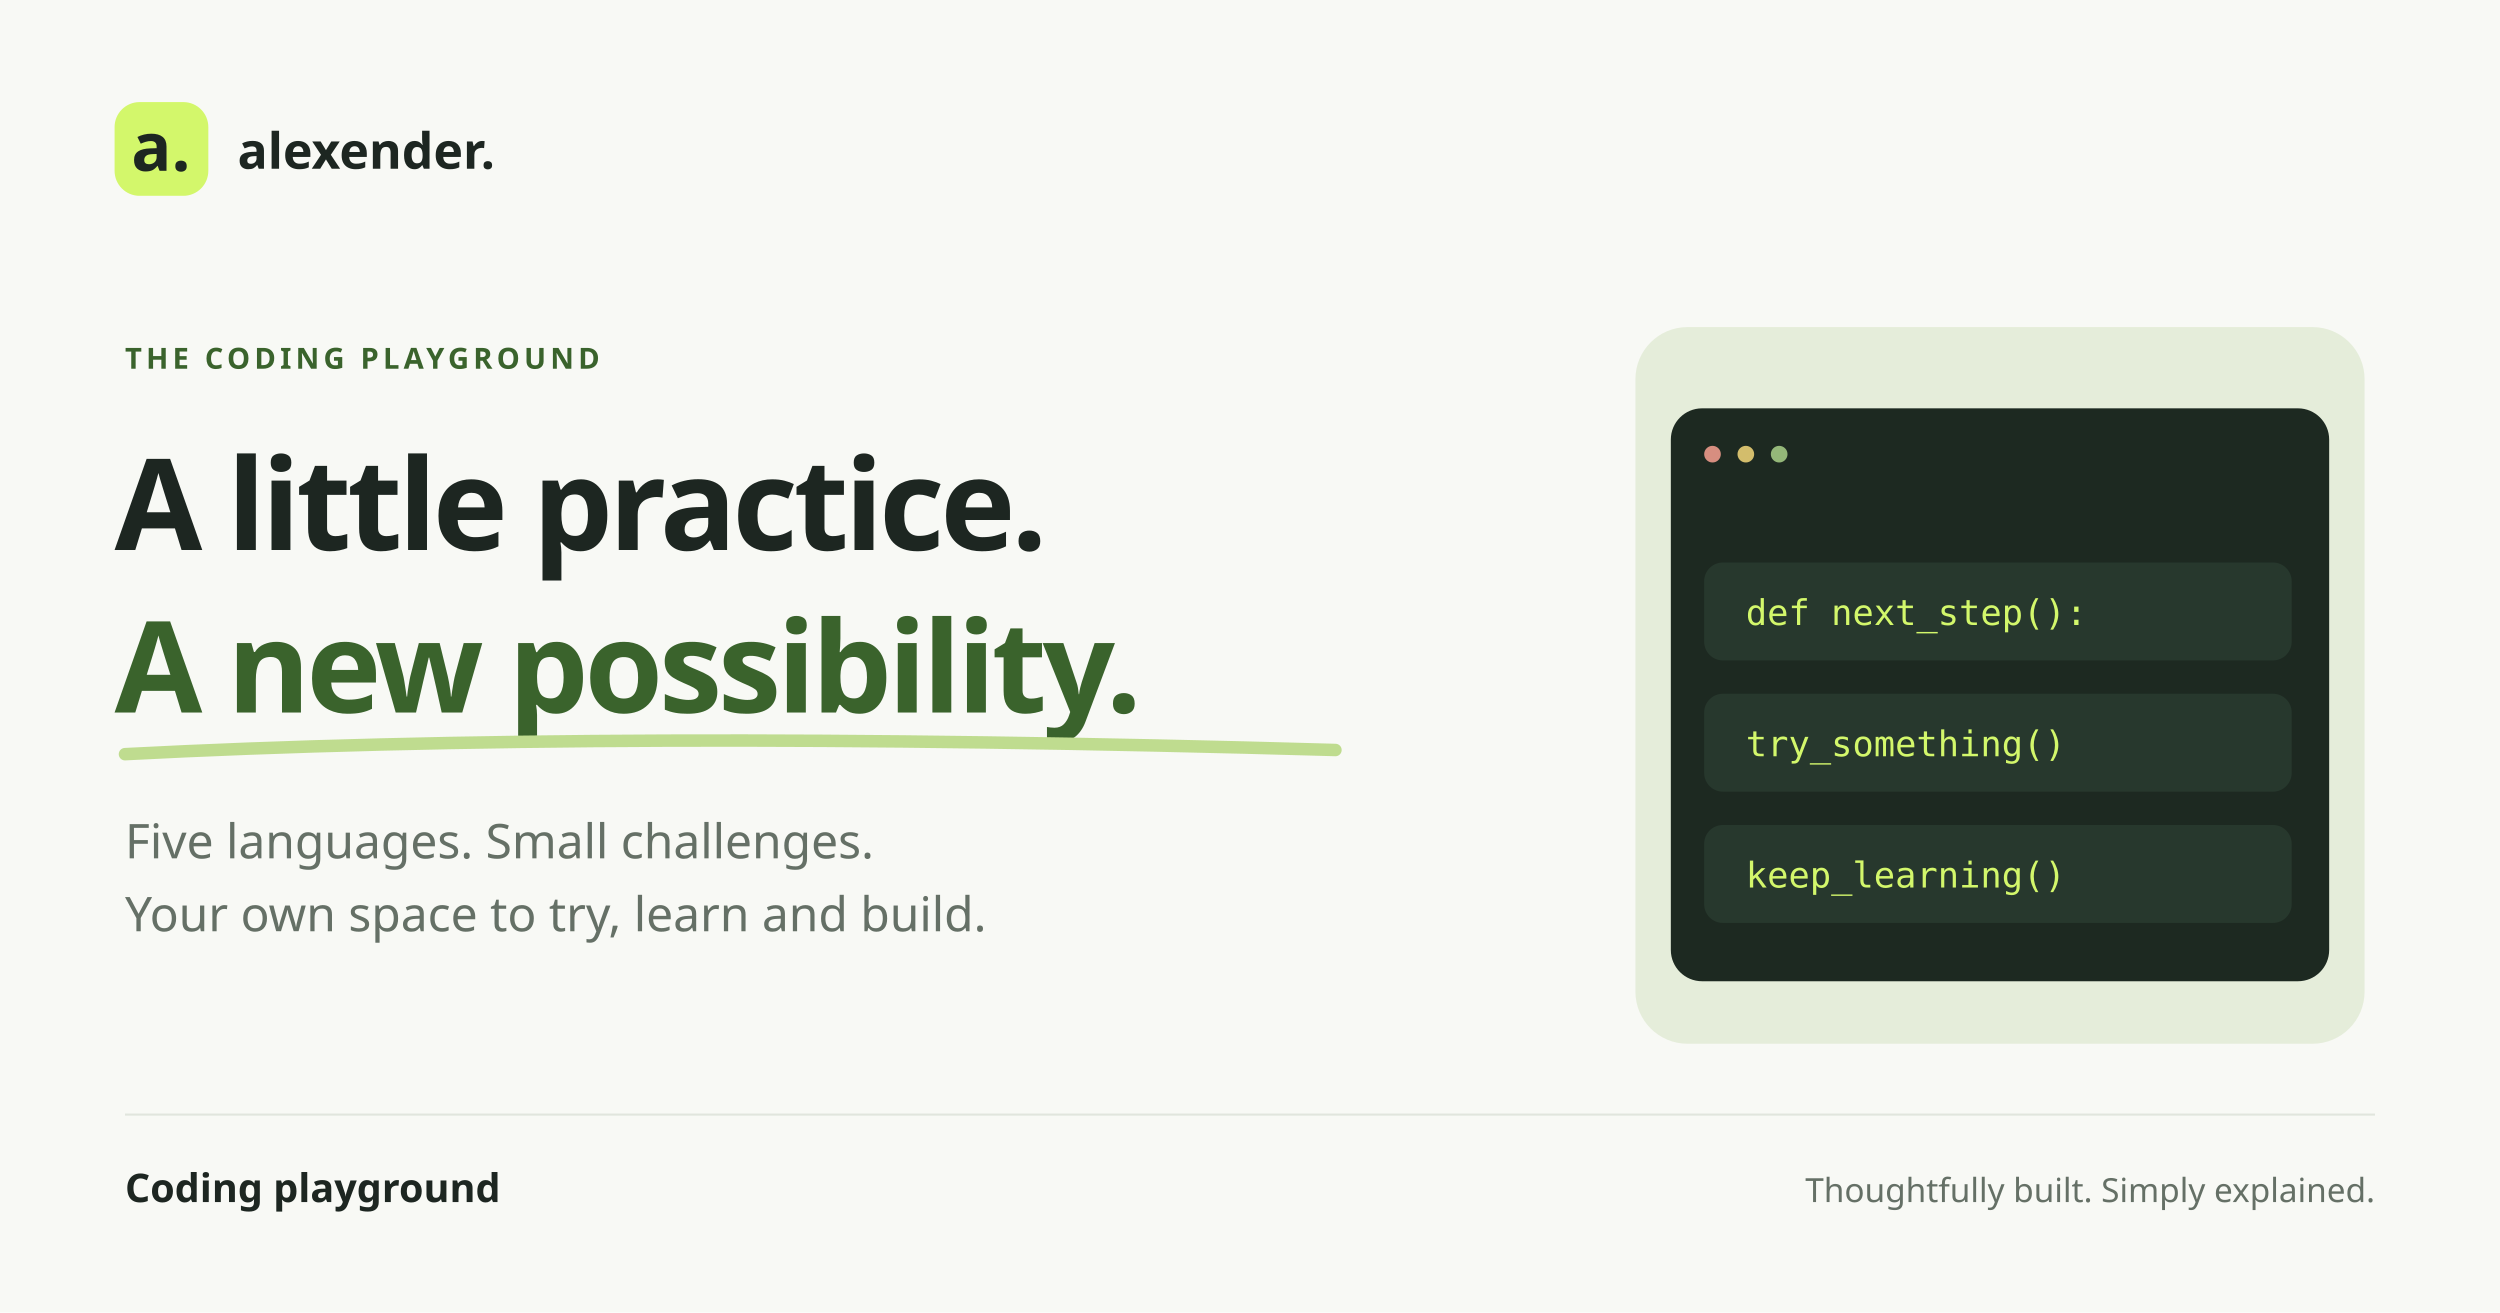
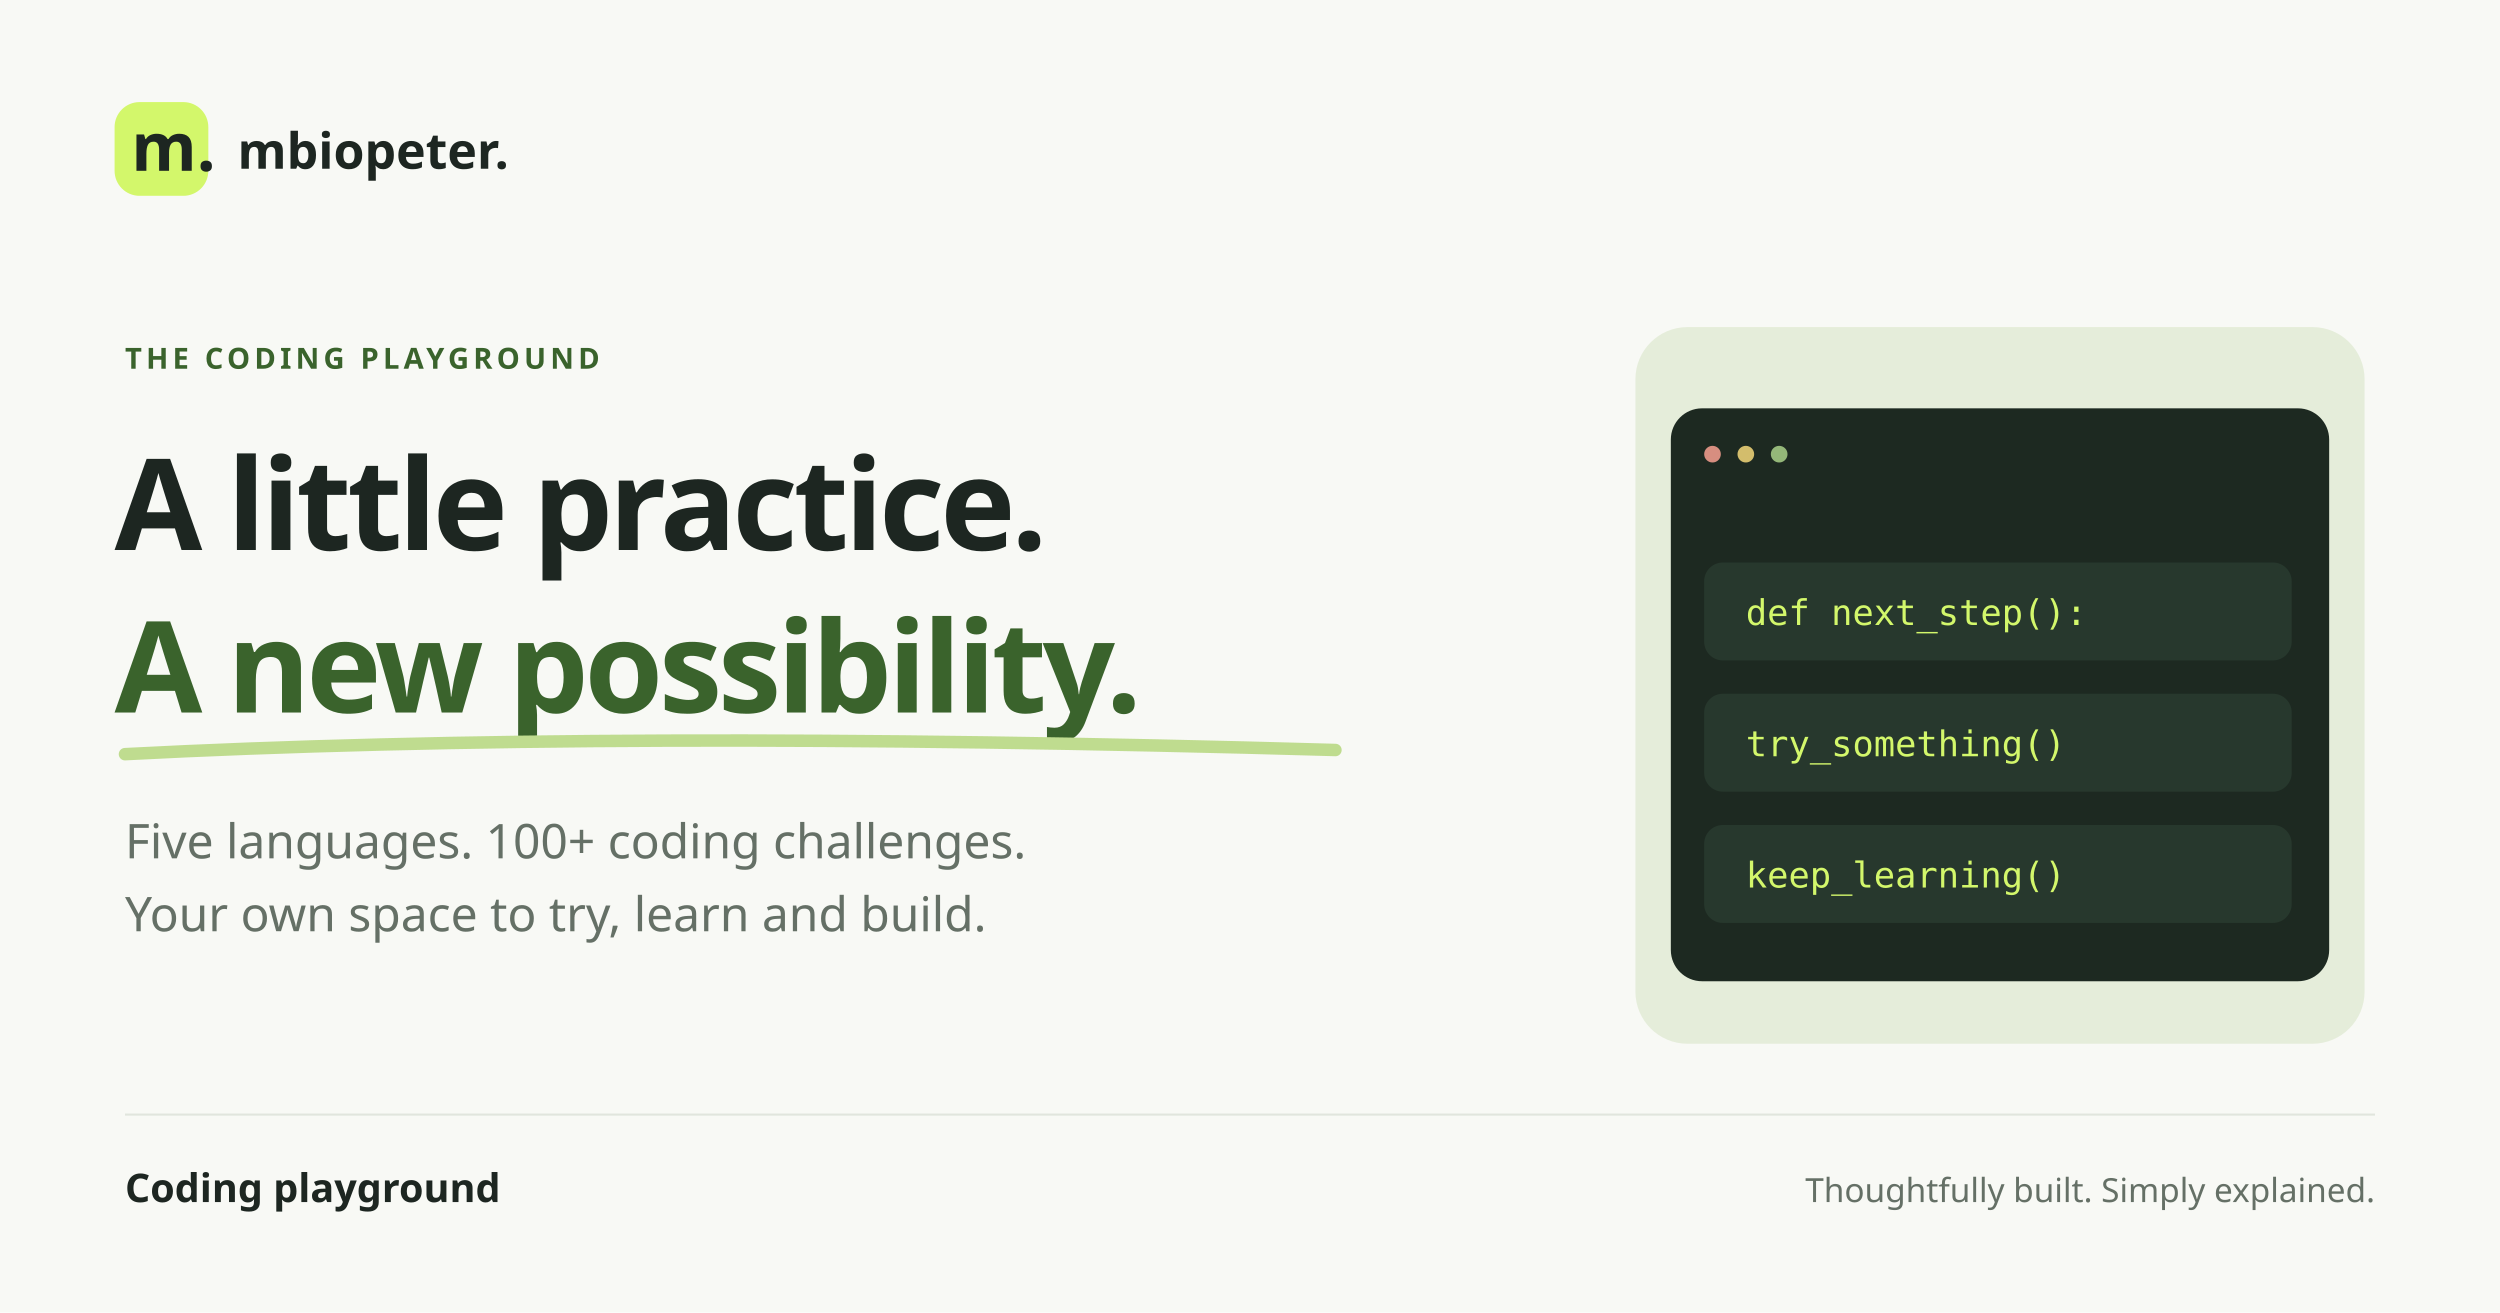
<svg xmlns="http://www.w3.org/2000/svg" width="1200" height="630" viewBox="0 0 1200 630">
  <rect width="1200" height="630" fill="#f8f9f5" />
  <rect x="55" y="49" width="45" height="45" rx="12" fill="#d3f76b" />
-   <text x="63" y="82" font-family="sans-serif" font-size="32" font-weight="700" fill="#1d2621">a.</text>
-   <text x="114" y="81" font-family="sans-serif" font-size="24" font-weight="700" fill="#1d2621">alexender.</text>
+   <text x="63" y="82" font-family="sans-serif" font-size="32" font-weight="700" fill="#1d2621">m.</text>
+   <text x="114" y="81" font-family="sans-serif" font-size="24" font-weight="700" fill="#1d2621">mbiopeter.</text>
  <text x="60" y="177" font-family="sans-serif" font-size="14" font-weight="600" letter-spacing="2" fill="#3a632c">THE CODING PLAYGROUND</text>
  <text x="55" y="264" font-family="sans-serif" font-size="61" letter-spacing="-2" font-weight="600" fill="#1d2621">A little practice.</text>
  <text x="55" y="342" font-family="sans-serif" font-size="61" letter-spacing="-2" font-weight="600" fill="#3a632c">A new possibility.</text>
  <path d="M60 362 Q290 350 641 360" fill="none" stroke="#bfdc8f" stroke-width="6" stroke-linecap="round" />
-   <text x="60" y="412" font-family="sans-serif" font-size="23" fill="#657066">Five languages. Small challenges.</text>
+   <text x="60" y="412" font-family="sans-serif" font-size="23" fill="#657066">Five languages. 100+ coding challenges.</text>
  <text x="60" y="447" font-family="sans-serif" font-size="23" fill="#657066">Your own space to try, learn and build.</text>
  <rect x="785" y="157" width="350" height="344" rx="25" fill="#e5edda" />
  <rect x="802" y="196" width="316" height="275" rx="15" fill="#1d2921" />
  <circle cx="822" cy="218" r="4" fill="#d78e80" />
  <circle cx="838" cy="218" r="4" fill="#d3bd6c" />
  <circle cx="854" cy="218" r="4" fill="#94b779" />
  <rect x="818" y="270" width="282" height="47" rx="9" fill="#27382d" />
  <text x="838" y="300" font-size="17" font-family="monospace" fill="#d3f76b">def next_step():</text>
  <rect x="818" y="333" width="282" height="47" rx="9" fill="#27382d" />
  <text x="838" y="363" font-size="17" font-family="monospace" fill="#d3f76b">    try_something()</text>
  <rect x="818" y="396" width="282" height="47" rx="9" fill="#27382d" />
  <text x="838" y="426" font-size="17" font-family="monospace" fill="#d3f76b">    keep_learning()</text>
  <line x1="60" y1="535" x2="1140" y2="535" stroke="#e1e5dd" />
  <text x="60" y="577" font-family="sans-serif" font-size="19" font-weight="600" fill="#1d2621">Coding playground</text>
  <text x="1140" y="577" text-anchor="end" font-family="sans-serif" font-size="16" fill="#657066">Thoughtfully built. Simply explained.</text>
</svg>
